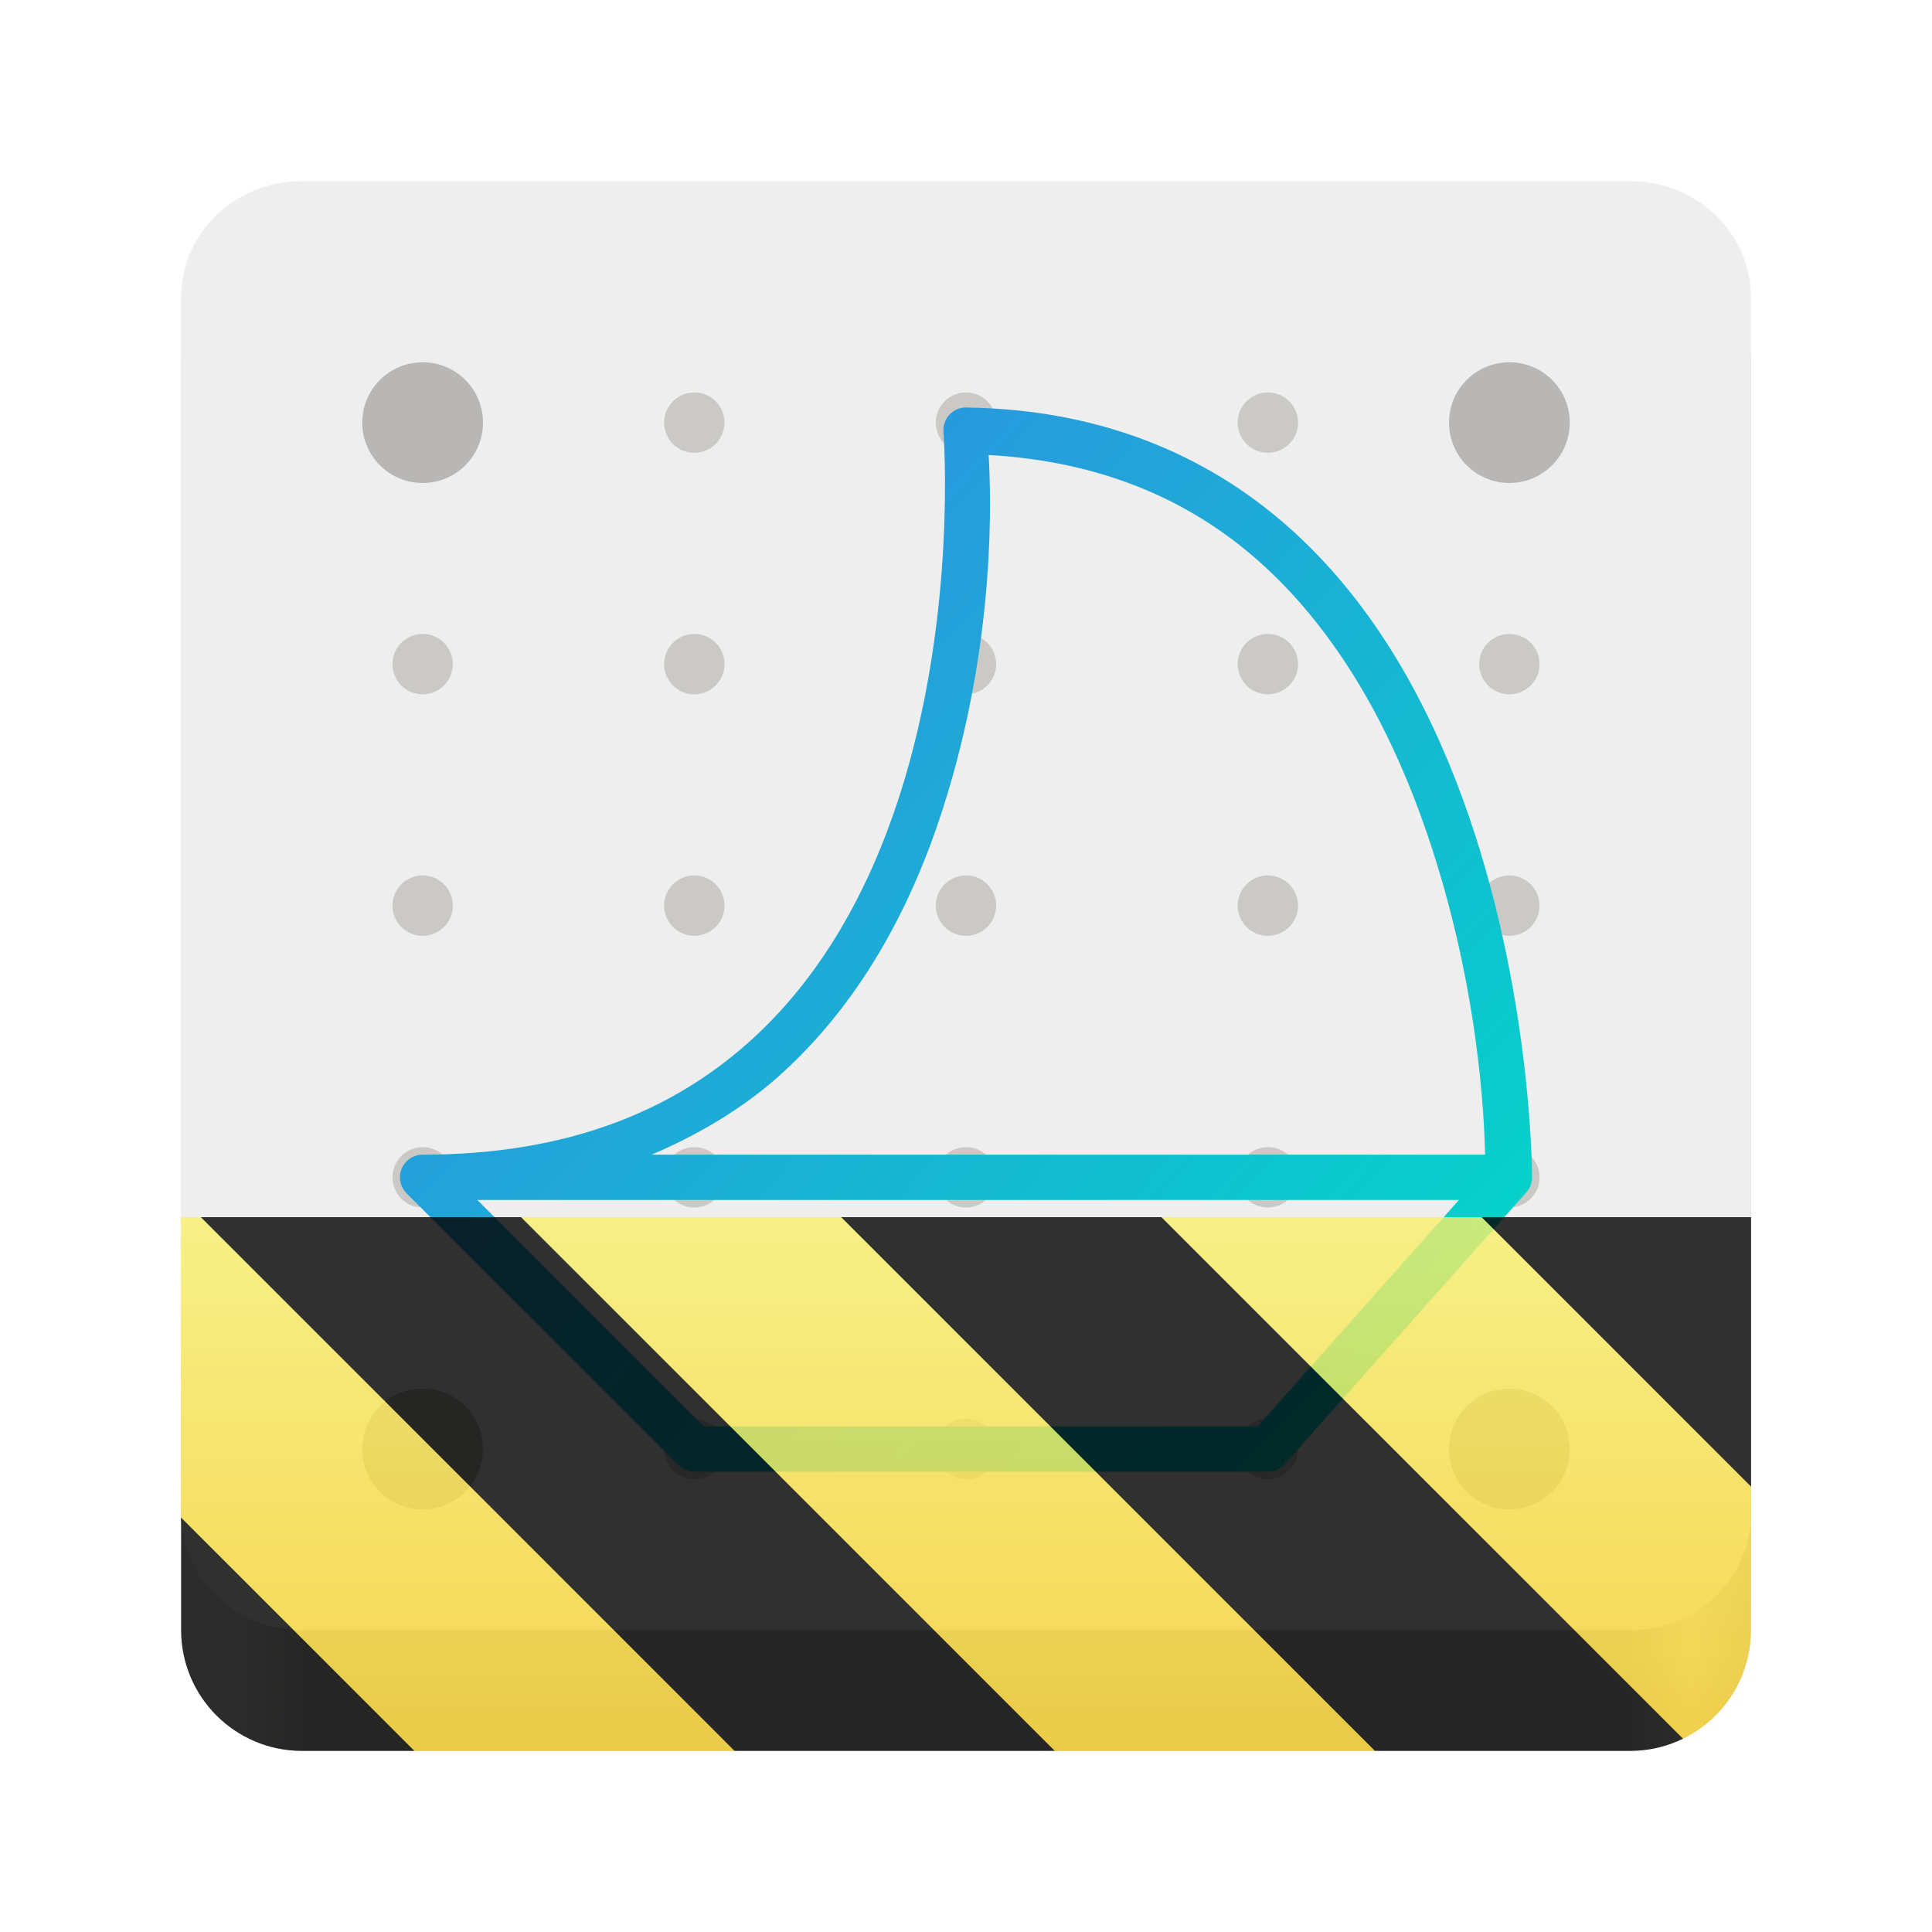
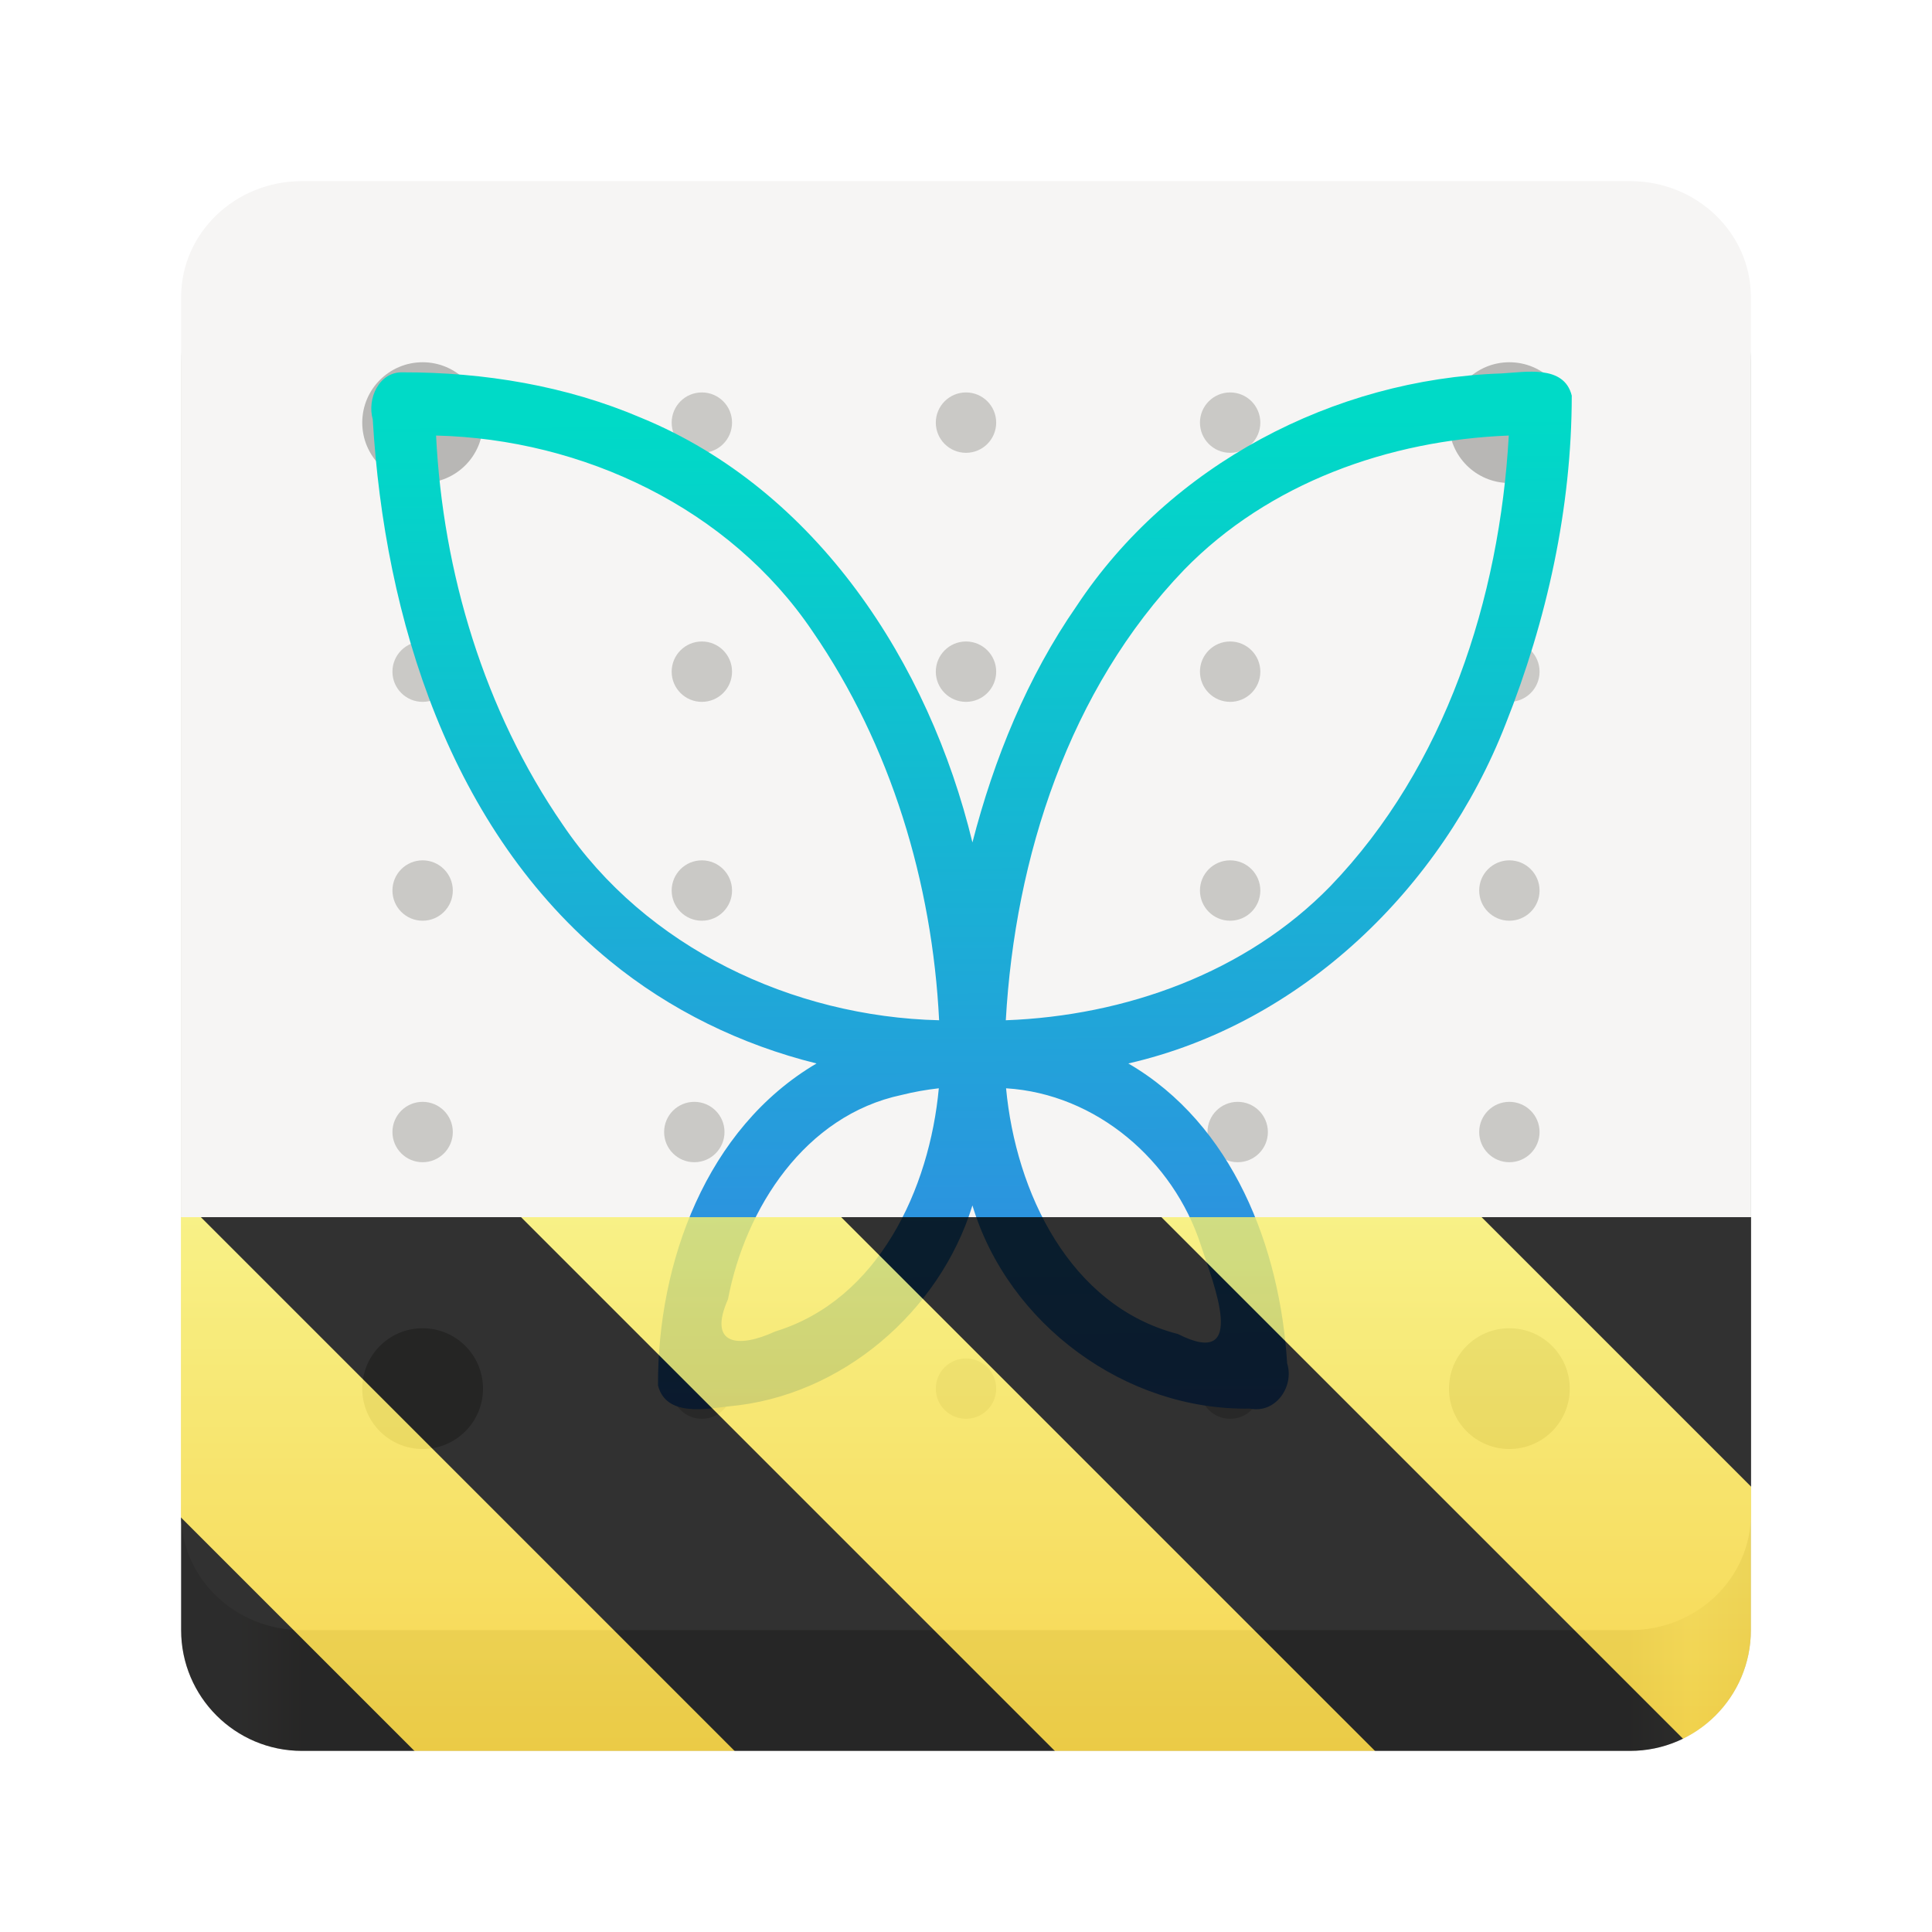
<svg xmlns="http://www.w3.org/2000/svg" height="128px" viewBox="0 0 128 128" width="128px">
  <linearGradient id="a" gradientTransform="matrix(0.232143 0 0 0.328947 -8.56656 263.8269)" gradientUnits="userSpaceOnUse" x1="88.596" x2="536.596" y1="-449.394" y2="-449.394">
    <stop offset="0" stop-color="#deddda" />
    <stop offset="0.038" stop-color="#deddda" />
    <stop offset="0.077" stop-color="#c0bfbc" />
    <stop offset="0.923" stop-color="#c0bfbc" />
    <stop offset="0.962" stop-color="#deddda" />
    <stop offset="1" stop-color="#c0bfbc" />
  </linearGradient>
-   <linearGradient id="b" gradientUnits="userSpaceOnUse" x1="28" x2="100" y1="28" y2="96">
-     <stop offset="0" stop-color="#3584e4" />
-     <stop offset="1" stop-color="#00dac7" />
+   <linearGradient id="b" gradientUnits="userSpaceOnUse" x1="63.822" x2="64.203" y1="27.805" y2="92.537">
+     <stop offset="0" stop-color="#00dac7" />
+     <stop offset="1" stop-color="#3584e4" />
  </linearGradient>
  <clipPath id="c">
    <rect height="128" width="128" />
  </clipPath>
  <clipPath id="d">
    <rect height="128" width="128" />
  </clipPath>
  <filter id="e" height="100%" width="100%" x="0%" y="0%">
    <feColorMatrix in="SourceGraphic" type="matrix" values="0 0 0 0 1 0 0 0 0 1 0 0 0 0 1 0 0 0 1 0" />
  </filter>
  <mask id="f">
    <g clip-path="url(#d)" filter="url(#e)">
      <g clip-path="url(#c)">
        <path d="m 48 60 c 0 1.105 -0.895 2 -2 2 s -2 -0.895 -2 -2 s 0.895 -2 2 -2 s 2 0.895 2 2 z m 0 0" fill="#deddda" />
        <path d="m 20 16 h 88 c 4.418 0 8 3.582 8 8 v 84 c 0 4.418 -3.582 8 -8 8 h -88 c -4.418 0 -8 -3.582 -8 -8 v -84 c 0 -4.418 3.582 -8 8 -8 z m 0 0" fill="url(#a)" />
-         <path d="m 20 12 h 88 c 4.418 0 8 3.438 8 7.68 v 80.641 c 0 4.242 -3.582 7.68 -8 7.68 h -88 c -4.418 0 -8 -3.438 -8 -7.68 v -80.641 c 0 -4.242 3.582 -7.68 8 -7.68 z m 0 0" fill="#eeeeee" />
+         <path d="m 20 12 h 88 c 4.418 0 8 3.438 8 7.68 v 80.641 c 0 4.242 -3.582 7.68 -8 7.68 h -88 c -4.418 0 -8 -3.438 -8 -7.68 v -80.641 c 0 -4.242 3.582 -7.68 8 -7.68 z m 0 0" fill="#f6f5f4" />
        <path d="m 32 28 c 0 2.211 -1.789 4 -4 4 s -4 -1.789 -4 -4 s 1.789 -4 4 -4 s 4 1.789 4 4 z m 0 0" fill="#b8b7b5" />
        <path d="m 104 28 c 0 2.211 -1.789 4 -4 4 s -4 -1.789 -4 -4 s 1.789 -4 4 -4 s 4 1.789 4 4 z m 0 0" fill="#b8b7b5" />
-         <path d="m 104 96 c 0 2.211 -1.789 4 -4 4 s -4 -1.789 -4 -4 s 1.789 -4 4 -4 s 4 1.789 4 4 z m 0 0" fill="#b8b7b5" />
-         <path d="m 32 96 c 0 2.211 -1.789 4 -4 4 s -4 -1.789 -4 -4 s 1.789 -4 4 -4 s 4 1.789 4 4 z m 0 0" fill="#b8b7b5" />
-         <path d="m 30 78 c 0 1.105 -0.895 2 -2 2 s -2 -0.895 -2 -2 s 0.895 -2 2 -2 s 2 0.895 2 2 z m 0 0" fill="#cac9c6" />
-         <path d="m 48 78 c 0 1.105 -0.895 2 -2 2 s -2 -0.895 -2 -2 s 0.895 -2 2 -2 s 2 0.895 2 2 z m 0 0" fill="#cac9c6" />
-         <path d="m 30 60 c 0 1.105 -0.895 2 -2 2 s -2 -0.895 -2 -2 s 0.895 -2 2 -2 s 2 0.895 2 2 z m 0 0" fill="#cac9c6" />
-         <path d="m 66 78 c 0 1.105 -0.895 2 -2 2 s -2 -0.895 -2 -2 s 0.895 -2 2 -2 s 2 0.895 2 2 z m 0 0" fill="#cac9c6" />
-         <path d="m 48 96 c 0 1.105 -0.895 2 -2 2 s -2 -0.895 -2 -2 s 0.895 -2 2 -2 s 2 0.895 2 2 z m 0 0" fill="#cac9c6" />
-         <path d="m 86 96 c 0 1.105 -0.895 2 -2 2 s -2 -0.895 -2 -2 s 0.895 -2 2 -2 s 2 0.895 2 2 z m 0 0" fill="#cac9c6" />
-         <path d="m 86 78 c 0 1.105 -0.895 2 -2 2 s -2 -0.895 -2 -2 s 0.895 -2 2 -2 s 2 0.895 2 2 z m 0 0" fill="#cac9c6" />
-         <path d="m 102 78 c 0 1.105 -0.895 2 -2 2 s -2 -0.895 -2 -2 s 0.895 -2 2 -2 s 2 0.895 2 2 z m 0 0" fill="#cac9c6" />
-         <path d="m 86 60 c 0 1.105 -0.895 2 -2 2 s -2 -0.895 -2 -2 s 0.895 -2 2 -2 s 2 0.895 2 2 z m 0 0" fill="#cac9c6" />
-         <path d="m 86 44 c 0 1.105 -0.895 2 -2 2 s -2 -0.895 -2 -2 s 0.895 -2 2 -2 s 2 0.895 2 2 z m 0 0" fill="#cac9c6" />
-         <path d="m 66 44 c 0 1.105 -0.895 2 -2 2 s -2 -0.895 -2 -2 s 0.895 -2 2 -2 s 2 0.895 2 2 z m 0 0" fill="#cac9c6" />
-         <path d="m 48 44 c 0 1.105 -0.895 2 -2 2 s -2 -0.895 -2 -2 s 0.895 -2 2 -2 s 2 0.895 2 2 z m 0 0" fill="#cac9c6" />
-         <path d="m 30 44 c 0 1.105 -0.895 2 -2 2 s -2 -0.895 -2 -2 s 0.895 -2 2 -2 s 2 0.895 2 2 z m 0 0" fill="#cac9c6" />
-         <path d="m 48 28 c 0 1.105 -0.895 2 -2 2 s -2 -0.895 -2 -2 s 0.895 -2 2 -2 s 2 0.895 2 2 z m 0 0" fill="#cac9c6" />
-         <path d="m 86 28 c 0 1.105 -0.895 2 -2 2 s -2 -0.895 -2 -2 s 0.895 -2 2 -2 s 2 0.895 2 2 z m 0 0" fill="#cac9c6" />
-         <path d="m 102 44 c 0 1.105 -0.895 2 -2 2 s -2 -0.895 -2 -2 s 0.895 -2 2 -2 s 2 0.895 2 2 z m 0 0" fill="#cac9c6" />
-         <path d="m 102 60 c 0 1.105 -0.895 2 -2 2 s -2 -0.895 -2 -2 s 0.895 -2 2 -2 s 2 0.895 2 2 z m 0 0" fill="#cac9c6" />
-         <path d="m 48 60 c 0 1.105 -0.895 2 -2 2 s -2 -0.895 -2 -2 s 0.895 -2 2 -2 s 2 0.895 2 2 z m 0 0" fill="#cac9c6" />
-         <path d="m 66 60 c 0 1.105 -0.895 2 -2 2 s -2 -0.895 -2 -2 s 0.895 -2 2 -2 s 2 0.895 2 2 z m 0 0" fill="#cac9c6" />
+         <path d="m 104 92 c 0 2.211 -1.789 4 -4 4 s -4 -1.789 -4 -4 s 1.789 -4 4 -4 s 4 1.789 4 4 z m 0 0" fill="#b8b7b5" />
+         <path d="m 32 92 c 0 2.211 -1.789 4 -4 4 s -4 -1.789 -4 -4 s 1.789 -4 4 -4 s 4 1.789 4 4 z m 0 0" fill="#b8b7b5" />
+         <path d="m 30 75 c 0 1.105 -0.895 2 -2 2 s -2 -0.895 -2 -2 s 0.895 -2 2 -2 s 2 0.895 2 2 z m 0 0" fill="#cac9c6" />
+         <path d="m 48 75 c 0 1.105 -0.895 2 -2 2 s -2 -0.895 -2 -2 s 0.895 -2 2 -2 s 2 0.895 2 2 z m 0 0" fill="#cac9c6" />
+         <path d="m 30 59 c 0 1.105 -0.895 2 -2 2 s -2 -0.895 -2 -2 s 0.895 -2 2 -2 s 2 0.895 2 2 z m 0 0" fill="#cac9c6" />
+         <path d="m 66 75 c 0 1.105 -0.895 2 -2 2 s -2 -0.895 -2 -2 s 0.895 -2 2 -2 s 2 0.895 2 2 z m 0 0" fill="#cac9c6" />
+         <path d="m 48.5 92 c 0 1.105 -0.895 2 -2 2 s -2 -0.895 -2 -2 s 0.895 -2 2 -2 s 2 0.895 2 2 z m 0 0" fill="#cac9c6" />
+         <path d="m 83.5 92 c 0 1.105 -0.895 2 -2 2 s -2 -0.895 -2 -2 s 0.895 -2 2 -2 s 2 0.895 2 2 z m 0 0" fill="#cac9c6" />
+         <path d="m 84 75 c 0 1.105 -0.895 2 -2 2 s -2 -0.895 -2 -2 s 0.895 -2 2 -2 s 2 0.895 2 2 z m 0 0" fill="#cac9c6" />
+         <path d="m 102 75 c 0 1.105 -0.895 2 -2 2 s -2 -0.895 -2 -2 s 0.895 -2 2 -2 s 2 0.895 2 2 z m 0 0" fill="#cac9c6" />
+         <path d="m 83.5 59 c 0 1.105 -0.895 2 -2 2 s -2 -0.895 -2 -2 s 0.895 -2 2 -2 s 2 0.895 2 2 z m 0 0" fill="#cac9c6" />
+         <path d="m 83.5 44.5 c 0 1.105 -0.895 2 -2 2 s -2 -0.895 -2 -2 s 0.895 -2 2 -2 s 2 0.895 2 2 z m 0 0" fill="#cac9c6" />
+         <path d="m 66 44.5 c 0 1.105 -0.895 2 -2 2 s -2 -0.895 -2 -2 s 0.895 -2 2 -2 s 2 0.895 2 2 z m 0 0" fill="#cac9c6" />
+         <path d="m 48.5 44.5 c 0 1.105 -0.895 2 -2 2 s -2 -0.895 -2 -2 s 0.895 -2 2 -2 s 2 0.895 2 2 z m 0 0" fill="#cac9c6" />
+         <path d="m 30 44.5 c 0 1.105 -0.895 2 -2 2 s -2 -0.895 -2 -2 s 0.895 -2 2 -2 s 2 0.895 2 2 z m 0 0" fill="#cac9c6" />
+         <path d="m 48.5 28 c 0 1.105 -0.895 2 -2 2 s -2 -0.895 -2 -2 s 0.895 -2 2 -2 s 2 0.895 2 2 z m 0 0" fill="#cac9c6" />
+         <path d="m 83.5 28 c 0 1.105 -0.895 2 -2 2 s -2 -0.895 -2 -2 s 0.895 -2 2 -2 s 2 0.895 2 2 z m 0 0" fill="#cac9c6" />
+         <path d="m 102 44.5 c 0 1.105 -0.895 2 -2 2 s -2 -0.895 -2 -2 s 0.895 -2 2 -2 s 2 0.895 2 2 z m 0 0" fill="#cac9c6" />
+         <path d="m 102 59 c 0 1.105 -0.895 2 -2 2 s -2 -0.895 -2 -2 s 0.895 -2 2 -2 s 2 0.895 2 2 z m 0 0" fill="#cac9c6" />
+         <path d="m 48.5 59 c 0 1.105 -0.895 2 -2 2 s -2 -0.895 -2 -2 s 0.895 -2 2 -2 s 2 0.895 2 2 z m 0 0" fill="#cac9c6" />
+         <path d="m 66 59 c 0 1.105 -0.895 2 -2 2 s -2 -0.895 -2 -2 s 0.895 -2 2 -2 s 2 0.895 2 2 z m 0 0" fill="#cac9c6" />
        <path d="m 66 28 c 0 1.105 -0.895 2 -2 2 s -2 -0.895 -2 -2 s 0.895 -2 2 -2 s 2 0.895 2 2 z m 0 0" fill="#cac9c6" />
-         <path d="m 66 96 c 0 1.105 -0.895 2 -2 2 s -2 -0.895 -2 -2 s 0.895 -2 2 -2 s 2 0.895 2 2 z m 0 0" fill="#cac9c6" />
-         <path d="m 64.02 26.996 c -0.422 -0.008 -0.824 0.164 -1.113 0.473 s -0.434 0.727 -0.402 1.145 c 0 0 0.957 12.145 -2.93 24.172 c -1.945 6.016 -5.082 11.949 -10.07 16.355 c -4.984 4.406 -11.812 7.359 -21.504 7.359 c -0.605 0 -1.152 0.367 -1.387 0.926 c -0.23 0.562 -0.102 1.207 0.324 1.637 l 18 18 c 0.285 0.281 0.664 0.438 1.062 0.438 h 38 c 0.43 0 0.836 -0.184 1.121 -0.504 l 15.973 -17.965 l 0.008 -0.012 c 0.008 -0.008 0.012 -0.016 0.02 -0.023 c 0.016 -0.02 0.031 -0.035 0.047 -0.055 c 0.008 -0.008 0.012 -0.016 0.02 -0.023 c 0 -0.004 0 -0.004 0 -0.008 c 0.023 -0.023 0.039 -0.051 0.059 -0.078 c 0.012 -0.02 0.027 -0.039 0.039 -0.062 c 0.004 -0.008 0.012 -0.016 0.016 -0.023 c 0.012 -0.02 0.023 -0.043 0.035 -0.062 c 0.004 -0.012 0.008 -0.02 0.016 -0.027 c 0.008 -0.023 0.02 -0.043 0.027 -0.066 c 0.004 -0.008 0.008 -0.02 0.012 -0.027 c 0.008 -0.023 0.016 -0.047 0.027 -0.07 c 0 -0.008 0.004 -0.02 0.008 -0.027 c 0.008 -0.023 0.016 -0.047 0.023 -0.07 c 0 -0.008 0.004 -0.02 0.008 -0.031 c 0.004 -0.02 0.008 -0.043 0.012 -0.066 c 0.004 -0.012 0.008 -0.023 0.008 -0.031 c 0 -0.004 0 -0.008 0.004 -0.016 c 0.004 -0.027 0.008 -0.059 0.008 -0.09 c 0.004 -0.031 0.008 -0.066 0.012 -0.102 c 0 -0.02 0 -0.039 0 -0.059 v -0.043 c 0 -0.125 -0.004 -12.488 -4.594 -25.039 c -2.305 -6.309 -5.773 -12.695 -11.078 -17.582 c -5.305 -4.887 -12.465 -8.215 -21.809 -8.34 z m 1.48 3.148 c 7.848 0.445 13.777 3.234 18.297 7.398 c 4.82 4.441 8.102 10.398 10.297 16.406 c 3.949 10.812 4.254 20.496 4.293 22.551 h -55.211 c 3.156 -1.355 5.977 -3.043 8.32 -5.109 c 5.512 -4.879 8.875 -11.32 10.93 -17.684 c 3.652 -11.293 3.211 -21.188 3.074 -23.562 z m -33.879 49.355 h 65.039 l -13.332 15 h -36.707 z m 0 0" fill="url(#b)" />
+         <path d="m 66 92 c 0 1.105 -0.895 2 -2 2 s -2 -0.895 -2 -2 s 0.895 -2 2 -2 s 2 0.895 2 2 z m 0 0" fill="#cac9c6" />
+         <path d="m 26.684 24.668 c -1.582 -0.047 -2.375 1.754 -1.988 3.117 c 0.773 13.207 5.137 27.211 15.699 35.867 c 3.977 3.266 8.711 5.57 13.703 6.805 c -7.312 4.305 -10.535 13.195 -10.504 21.328 c 0.527 2.086 3.152 1.57 4.711 1.387 c 7.43 -0.664 13.938 -6.242 16.121 -13.309 c 2.371 7.875 10.156 13.613 18.398 13.461 c 1.684 0.34 2.938 -1.453 2.453 -3 c -0.469 -7.668 -3.59 -15.836 -10.523 -19.867 c 11.492 -2.629 20.766 -11.641 24.992 -22.473 c 2.746 -6.902 4.383 -14.34 4.387 -21.773 c -0.516 -2.078 -3.109 -1.547 -4.664 -1.469 c -11.117 0.371 -21.957 6.062 -28.129 15.391 c -3.281 4.727 -5.48 10.129 -6.914 15.68 c -2.875 -11.875 -10.312 -23.344 -21.941 -28.129 c -4.973 -2.129 -10.41 -3.023 -15.801 -3.016 z m 2.207 4.188 c 9.723 0.234 19.438 4.812 24.945 12.977 c 5.191 7.543 7.93 16.656 8.383 25.762 c -9.719 -0.234 -19.438 -4.809 -24.945 -12.973 c -5.184 -7.52 -7.934 -16.688 -8.383 -25.766 z m 71.07 0 c -0.609 10.805 -4.195 21.926 -11.812 29.848 c -5.59 5.746 -13.602 8.598 -21.512 8.891 c 0.609 -10.805 4.195 -21.922 11.812 -29.844 c 5.602 -5.758 13.59 -8.59 21.512 -8.895 z m -37.762 43.246 c -0.613 6.648 -3.984 14.016 -10.844 16.113 c -2.477 1.145 -4.465 0.883 -3.125 -2.133 c 1.156 -6.062 5.117 -12.188 11.508 -13.539 c 0.809 -0.203 1.633 -0.348 2.461 -0.441 z m 4.457 0 c 5.977 0.371 11.082 4.777 12.902 10.387 c 0.805 2.504 3.207 8.281 -1.512 5.895 c -7.207 -1.855 -10.75 -9.441 -11.391 -16.281 z m 0 0" fill="url(#b)" />
      </g>
    </g>
  </mask>
  <mask id="g">
    <g filter="url(#e)">
      <rect fill-opacity="0.8" height="128" width="128" />
    </g>
  </mask>
  <linearGradient id="h" gradientTransform="matrix(0 0.37 -0.98462 0 295.385 -30.36)" gradientUnits="userSpaceOnUse" x1="300" x2="428" y1="235" y2="235">
    <stop offset="0" stop-color="#f9f06b" />
    <stop offset="1" stop-color="#f5c211" />
  </linearGradient>
  <clipPath id="i">
    <rect height="128" width="128" />
  </clipPath>
  <clipPath id="j">
    <rect height="128" width="128" />
  </clipPath>
  <path d="m 48 60 c 0 1.105 -0.895 2 -2 2 s -2 -0.895 -2 -2 s 0.895 -2 2 -2 s 2 0.895 2 2 z m 0 0" fill="#deddda" />
  <path d="m 20 16 h 88 c 4.418 0 8 3.582 8 8 v 84 c 0 4.418 -3.582 8 -8 8 h -88 c -4.418 0 -8 -3.582 -8 -8 v -84 c 0 -4.418 3.582 -8 8 -8 z m 0 0" fill="url(#a)" />
-   <path d="m 20 12 h 88 c 4.418 0 8 3.438 8 7.68 v 80.641 c 0 4.242 -3.582 7.68 -8 7.68 h -88 c -4.418 0 -8 -3.438 -8 -7.68 v -80.641 c 0 -4.242 3.582 -7.68 8 -7.68 z m 0 0" fill="#eeeeee" />
+   <path d="m 20 12 h 88 c 4.418 0 8 3.438 8 7.68 v 80.641 c 0 4.242 -3.582 7.68 -8 7.68 h -88 c -4.418 0 -8 -3.438 -8 -7.68 v -80.641 c 0 -4.242 3.582 -7.68 8 -7.68 z m 0 0" fill="#f6f5f4" />
  <path d="m 32 28 c 0 2.211 -1.789 4 -4 4 s -4 -1.789 -4 -4 s 1.789 -4 4 -4 s 4 1.789 4 4 z m 0 0" fill="#b8b7b5" />
  <path d="m 104 28 c 0 2.211 -1.789 4 -4 4 s -4 -1.789 -4 -4 s 1.789 -4 4 -4 s 4 1.789 4 4 z m 0 0" fill="#b8b7b5" />
-   <path d="m 104 96 c 0 2.211 -1.789 4 -4 4 s -4 -1.789 -4 -4 s 1.789 -4 4 -4 s 4 1.789 4 4 z m 0 0" fill="#b8b7b5" />
-   <path d="m 32 96 c 0 2.211 -1.789 4 -4 4 s -4 -1.789 -4 -4 s 1.789 -4 4 -4 s 4 1.789 4 4 z m 0 0" fill="#b8b7b5" />
+   <path d="m 104 92 c 0 2.211 -1.789 4 -4 4 s -4 -1.789 -4 -4 s 1.789 -4 4 -4 s 4 1.789 4 4 z m 0 0" fill="#b8b7b5" />
+   <path d="m 32 92 c 0 2.211 -1.789 4 -4 4 s -4 -1.789 -4 -4 s 1.789 -4 4 -4 s 4 1.789 4 4 z m 0 0" fill="#b8b7b5" />
  <g fill="#cac9c6">
-     <path d="m 30 78 c 0 1.105 -0.895 2 -2 2 s -2 -0.895 -2 -2 s 0.895 -2 2 -2 s 2 0.895 2 2 z m 0 0" />
-     <path d="m 48 78 c 0 1.105 -0.895 2 -2 2 s -2 -0.895 -2 -2 s 0.895 -2 2 -2 s 2 0.895 2 2 z m 0 0" />
-     <path d="m 30 60 c 0 1.105 -0.895 2 -2 2 s -2 -0.895 -2 -2 s 0.895 -2 2 -2 s 2 0.895 2 2 z m 0 0" />
-     <path d="m 66 78 c 0 1.105 -0.895 2 -2 2 s -2 -0.895 -2 -2 s 0.895 -2 2 -2 s 2 0.895 2 2 z m 0 0" />
-     <path d="m 48 96 c 0 1.105 -0.895 2 -2 2 s -2 -0.895 -2 -2 s 0.895 -2 2 -2 s 2 0.895 2 2 z m 0 0" />
-     <path d="m 86 96 c 0 1.105 -0.895 2 -2 2 s -2 -0.895 -2 -2 s 0.895 -2 2 -2 s 2 0.895 2 2 z m 0 0" />
-     <path d="m 86 78 c 0 1.105 -0.895 2 -2 2 s -2 -0.895 -2 -2 s 0.895 -2 2 -2 s 2 0.895 2 2 z m 0 0" />
-     <path d="m 102 78 c 0 1.105 -0.895 2 -2 2 s -2 -0.895 -2 -2 s 0.895 -2 2 -2 s 2 0.895 2 2 z m 0 0" />
-     <path d="m 86 60 c 0 1.105 -0.895 2 -2 2 s -2 -0.895 -2 -2 s 0.895 -2 2 -2 s 2 0.895 2 2 z m 0 0" />
-     <path d="m 86 44 c 0 1.105 -0.895 2 -2 2 s -2 -0.895 -2 -2 s 0.895 -2 2 -2 s 2 0.895 2 2 z m 0 0" />
-     <path d="m 66 44 c 0 1.105 -0.895 2 -2 2 s -2 -0.895 -2 -2 s 0.895 -2 2 -2 s 2 0.895 2 2 z m 0 0" />
-     <path d="m 48 44 c 0 1.105 -0.895 2 -2 2 s -2 -0.895 -2 -2 s 0.895 -2 2 -2 s 2 0.895 2 2 z m 0 0" />
-     <path d="m 30 44 c 0 1.105 -0.895 2 -2 2 s -2 -0.895 -2 -2 s 0.895 -2 2 -2 s 2 0.895 2 2 z m 0 0" />
-     <path d="m 48 28 c 0 1.105 -0.895 2 -2 2 s -2 -0.895 -2 -2 s 0.895 -2 2 -2 s 2 0.895 2 2 z m 0 0" />
-     <path d="m 86 28 c 0 1.105 -0.895 2 -2 2 s -2 -0.895 -2 -2 s 0.895 -2 2 -2 s 2 0.895 2 2 z m 0 0" />
-     <path d="m 102 44 c 0 1.105 -0.895 2 -2 2 s -2 -0.895 -2 -2 s 0.895 -2 2 -2 s 2 0.895 2 2 z m 0 0" />
-     <path d="m 102 60 c 0 1.105 -0.895 2 -2 2 s -2 -0.895 -2 -2 s 0.895 -2 2 -2 s 2 0.895 2 2 z m 0 0" />
-     <path d="m 48 60 c 0 1.105 -0.895 2 -2 2 s -2 -0.895 -2 -2 s 0.895 -2 2 -2 s 2 0.895 2 2 z m 0 0" />
-     <path d="m 66 60 c 0 1.105 -0.895 2 -2 2 s -2 -0.895 -2 -2 s 0.895 -2 2 -2 s 2 0.895 2 2 z m 0 0" />
+     <path d="m 30 75 c 0 1.105 -0.895 2 -2 2 s -2 -0.895 -2 -2 s 0.895 -2 2 -2 s 2 0.895 2 2 z m 0 0" />
+     <path d="m 48 75 c 0 1.105 -0.895 2 -2 2 s -2 -0.895 -2 -2 s 0.895 -2 2 -2 s 2 0.895 2 2 z m 0 0" />
+     <path d="m 30 59 c 0 1.105 -0.895 2 -2 2 s -2 -0.895 -2 -2 s 0.895 -2 2 -2 s 2 0.895 2 2 z m 0 0" />
+     <path d="m 66 75 c 0 1.105 -0.895 2 -2 2 s -2 -0.895 -2 -2 s 0.895 -2 2 -2 s 2 0.895 2 2 z m 0 0" />
+     <path d="m 48.5 92 c 0 1.105 -0.895 2 -2 2 s -2 -0.895 -2 -2 s 0.895 -2 2 -2 s 2 0.895 2 2 z m 0 0" />
+     <path d="m 83.5 92 c 0 1.105 -0.895 2 -2 2 s -2 -0.895 -2 -2 s 0.895 -2 2 -2 s 2 0.895 2 2 z m 0 0" />
+     <path d="m 84 75 c 0 1.105 -0.895 2 -2 2 s -2 -0.895 -2 -2 s 0.895 -2 2 -2 s 2 0.895 2 2 z m 0 0" />
+     <path d="m 102 75 c 0 1.105 -0.895 2 -2 2 s -2 -0.895 -2 -2 s 0.895 -2 2 -2 s 2 0.895 2 2 z m 0 0" />
+     <path d="m 83.5 59 c 0 1.105 -0.895 2 -2 2 s -2 -0.895 -2 -2 s 0.895 -2 2 -2 s 2 0.895 2 2 z m 0 0" />
+     <path d="m 83.5 44.5 c 0 1.105 -0.895 2 -2 2 s -2 -0.895 -2 -2 s 0.895 -2 2 -2 s 2 0.895 2 2 z m 0 0" />
+     <path d="m 66 44.5 c 0 1.105 -0.895 2 -2 2 s -2 -0.895 -2 -2 s 0.895 -2 2 -2 s 2 0.895 2 2 z m 0 0" />
+     <path d="m 48.5 44.5 c 0 1.105 -0.895 2 -2 2 s -2 -0.895 -2 -2 s 0.895 -2 2 -2 s 2 0.895 2 2 z m 0 0" />
+     <path d="m 30 44.5 c 0 1.105 -0.895 2 -2 2 s -2 -0.895 -2 -2 s 0.895 -2 2 -2 s 2 0.895 2 2 z m 0 0" />
+     <path d="m 48.5 28 c 0 1.105 -0.895 2 -2 2 s -2 -0.895 -2 -2 s 0.895 -2 2 -2 s 2 0.895 2 2 z m 0 0" />
+     <path d="m 83.5 28 c 0 1.105 -0.895 2 -2 2 s -2 -0.895 -2 -2 s 0.895 -2 2 -2 s 2 0.895 2 2 z m 0 0" />
+     <path d="m 102 44.5 c 0 1.105 -0.895 2 -2 2 s -2 -0.895 -2 -2 s 0.895 -2 2 -2 s 2 0.895 2 2 z m 0 0" />
+     <path d="m 102 59 c 0 1.105 -0.895 2 -2 2 s -2 -0.895 -2 -2 s 0.895 -2 2 -2 s 2 0.895 2 2 z m 0 0" />
+     <path d="m 48.5 59 c 0 1.105 -0.895 2 -2 2 s -2 -0.895 -2 -2 s 0.895 -2 2 -2 s 2 0.895 2 2 z m 0 0" />
+     <path d="m 66 59 c 0 1.105 -0.895 2 -2 2 s -2 -0.895 -2 -2 s 0.895 -2 2 -2 s 2 0.895 2 2 z m 0 0" />
    <path d="m 66 28 c 0 1.105 -0.895 2 -2 2 s -2 -0.895 -2 -2 s 0.895 -2 2 -2 s 2 0.895 2 2 z m 0 0" />
-     <path d="m 66 96 c 0 1.105 -0.895 2 -2 2 s -2 -0.895 -2 -2 s 0.895 -2 2 -2 s 2 0.895 2 2 z m 0 0" />
+     <path d="m 66 92 c 0 1.105 -0.895 2 -2 2 s -2 -0.895 -2 -2 s 0.895 -2 2 -2 s 2 0.895 2 2 z m 0 0" />
  </g>
-   <path d="m 64.02 26.996 c -0.422 -0.008 -0.824 0.164 -1.113 0.473 s -0.434 0.727 -0.402 1.145 c 0 0 0.957 12.145 -2.93 24.172 c -1.945 6.016 -5.082 11.949 -10.07 16.355 c -4.984 4.406 -11.812 7.359 -21.504 7.359 c -0.605 0 -1.152 0.367 -1.387 0.926 c -0.23 0.562 -0.102 1.207 0.324 1.637 l 18 18 c 0.285 0.281 0.664 0.438 1.062 0.438 h 38 c 0.43 0 0.836 -0.184 1.121 -0.504 l 15.973 -17.965 l 0.008 -0.012 c 0.008 -0.008 0.012 -0.016 0.02 -0.023 c 0.016 -0.02 0.031 -0.035 0.047 -0.055 c 0.008 -0.008 0.012 -0.016 0.02 -0.023 c 0 -0.004 0 -0.004 0 -0.008 c 0.023 -0.023 0.039 -0.051 0.059 -0.078 c 0.012 -0.02 0.027 -0.039 0.039 -0.062 c 0.004 -0.008 0.012 -0.016 0.016 -0.023 c 0.012 -0.02 0.023 -0.043 0.035 -0.062 c 0.004 -0.012 0.008 -0.02 0.016 -0.027 c 0.008 -0.023 0.02 -0.043 0.027 -0.066 c 0.004 -0.008 0.008 -0.02 0.012 -0.027 c 0.008 -0.023 0.016 -0.047 0.027 -0.07 c 0 -0.008 0.004 -0.02 0.008 -0.027 c 0.008 -0.023 0.016 -0.047 0.023 -0.07 c 0 -0.008 0.004 -0.02 0.008 -0.031 c 0.004 -0.02 0.008 -0.043 0.012 -0.066 c 0.004 -0.012 0.008 -0.023 0.008 -0.031 c 0 -0.004 0 -0.008 0.004 -0.016 c 0.004 -0.027 0.008 -0.059 0.008 -0.09 c 0.004 -0.031 0.008 -0.066 0.012 -0.102 c 0 -0.02 0 -0.039 0 -0.059 v -0.043 c 0 -0.125 -0.004 -12.488 -4.594 -25.039 c -2.305 -6.309 -5.773 -12.695 -11.078 -17.582 c -5.305 -4.887 -12.465 -8.215 -21.809 -8.34 z m 1.48 3.148 c 7.848 0.445 13.777 3.234 18.297 7.398 c 4.82 4.441 8.102 10.398 10.297 16.406 c 3.949 10.812 4.254 20.496 4.293 22.551 h -55.211 c 3.156 -1.355 5.977 -3.043 8.32 -5.109 c 5.512 -4.879 8.875 -11.32 10.93 -17.684 c 3.652 -11.293 3.211 -21.188 3.074 -23.562 z m -33.879 49.355 h 65.039 l -13.332 15 h -36.707 z m 0 0" fill="url(#b)" />
+   <path d="m 26.684 24.668 c -1.582 -0.047 -2.375 1.754 -1.988 3.117 c 0.773 13.207 5.137 27.211 15.699 35.867 c 3.977 3.266 8.711 5.57 13.703 6.805 c -7.312 4.305 -10.535 13.195 -10.504 21.328 c 0.527 2.086 3.152 1.57 4.711 1.387 c 7.43 -0.664 13.938 -6.242 16.121 -13.309 c 2.371 7.875 10.156 13.613 18.398 13.461 c 1.684 0.34 2.938 -1.453 2.453 -3 c -0.469 -7.668 -3.59 -15.836 -10.523 -19.867 c 11.492 -2.629 20.766 -11.641 24.992 -22.473 c 2.746 -6.902 4.383 -14.34 4.387 -21.773 c -0.516 -2.078 -3.109 -1.547 -4.664 -1.469 c -11.117 0.371 -21.957 6.062 -28.129 15.391 c -3.281 4.727 -5.48 10.129 -6.914 15.68 c -2.875 -11.875 -10.312 -23.344 -21.941 -28.129 c -4.973 -2.129 -10.41 -3.023 -15.801 -3.016 z m 2.207 4.188 c 9.723 0.234 19.438 4.812 24.945 12.977 c 5.191 7.543 7.93 16.656 8.383 25.762 c -9.719 -0.234 -19.438 -4.809 -24.945 -12.973 c -5.184 -7.52 -7.934 -16.688 -8.383 -25.766 z m 71.07 0 c -0.609 10.805 -4.195 21.926 -11.812 29.848 c -5.59 5.746 -13.602 8.598 -21.512 8.891 c 0.609 -10.805 4.195 -21.922 11.812 -29.844 c 5.602 -5.758 13.59 -8.59 21.512 -8.895 z m -37.762 43.246 c -0.613 6.648 -3.984 14.016 -10.844 16.113 c -2.477 1.145 -4.465 0.883 -3.125 -2.133 c 1.156 -6.062 5.117 -12.188 11.508 -13.539 c 0.809 -0.203 1.633 -0.348 2.461 -0.441 z m 4.457 0 c 5.977 0.371 11.082 4.777 12.902 10.387 c 0.805 2.504 3.207 8.281 -1.512 5.895 c -7.207 -1.855 -10.75 -9.441 -11.391 -16.281 z m 0 0" fill="url(#b)" />
  <g clip-path="url(#j)" mask="url(#f)">
    <g clip-path="url(#i)" mask="url(#g)">
      <path d="m 128 80.641 v 47.359 h -128 v -47.359 z m 0 0" fill="url(#h)" />
      <path d="m 13.309 80.641 l 47.355 47.359 h 21.215 l -47.359 -47.359 z m 42.422 0 l 47.363 47.359 h 21.215 l -47.363 -47.359 z m 42.43 0 l 29.84 29.84 v -21.211 l -8.629 -8.629 z m -98.16 7.906 v 21.215 l 18.238 18.238 h 21.215 z m 0 0" />
    </g>
  </g>
</svg>
